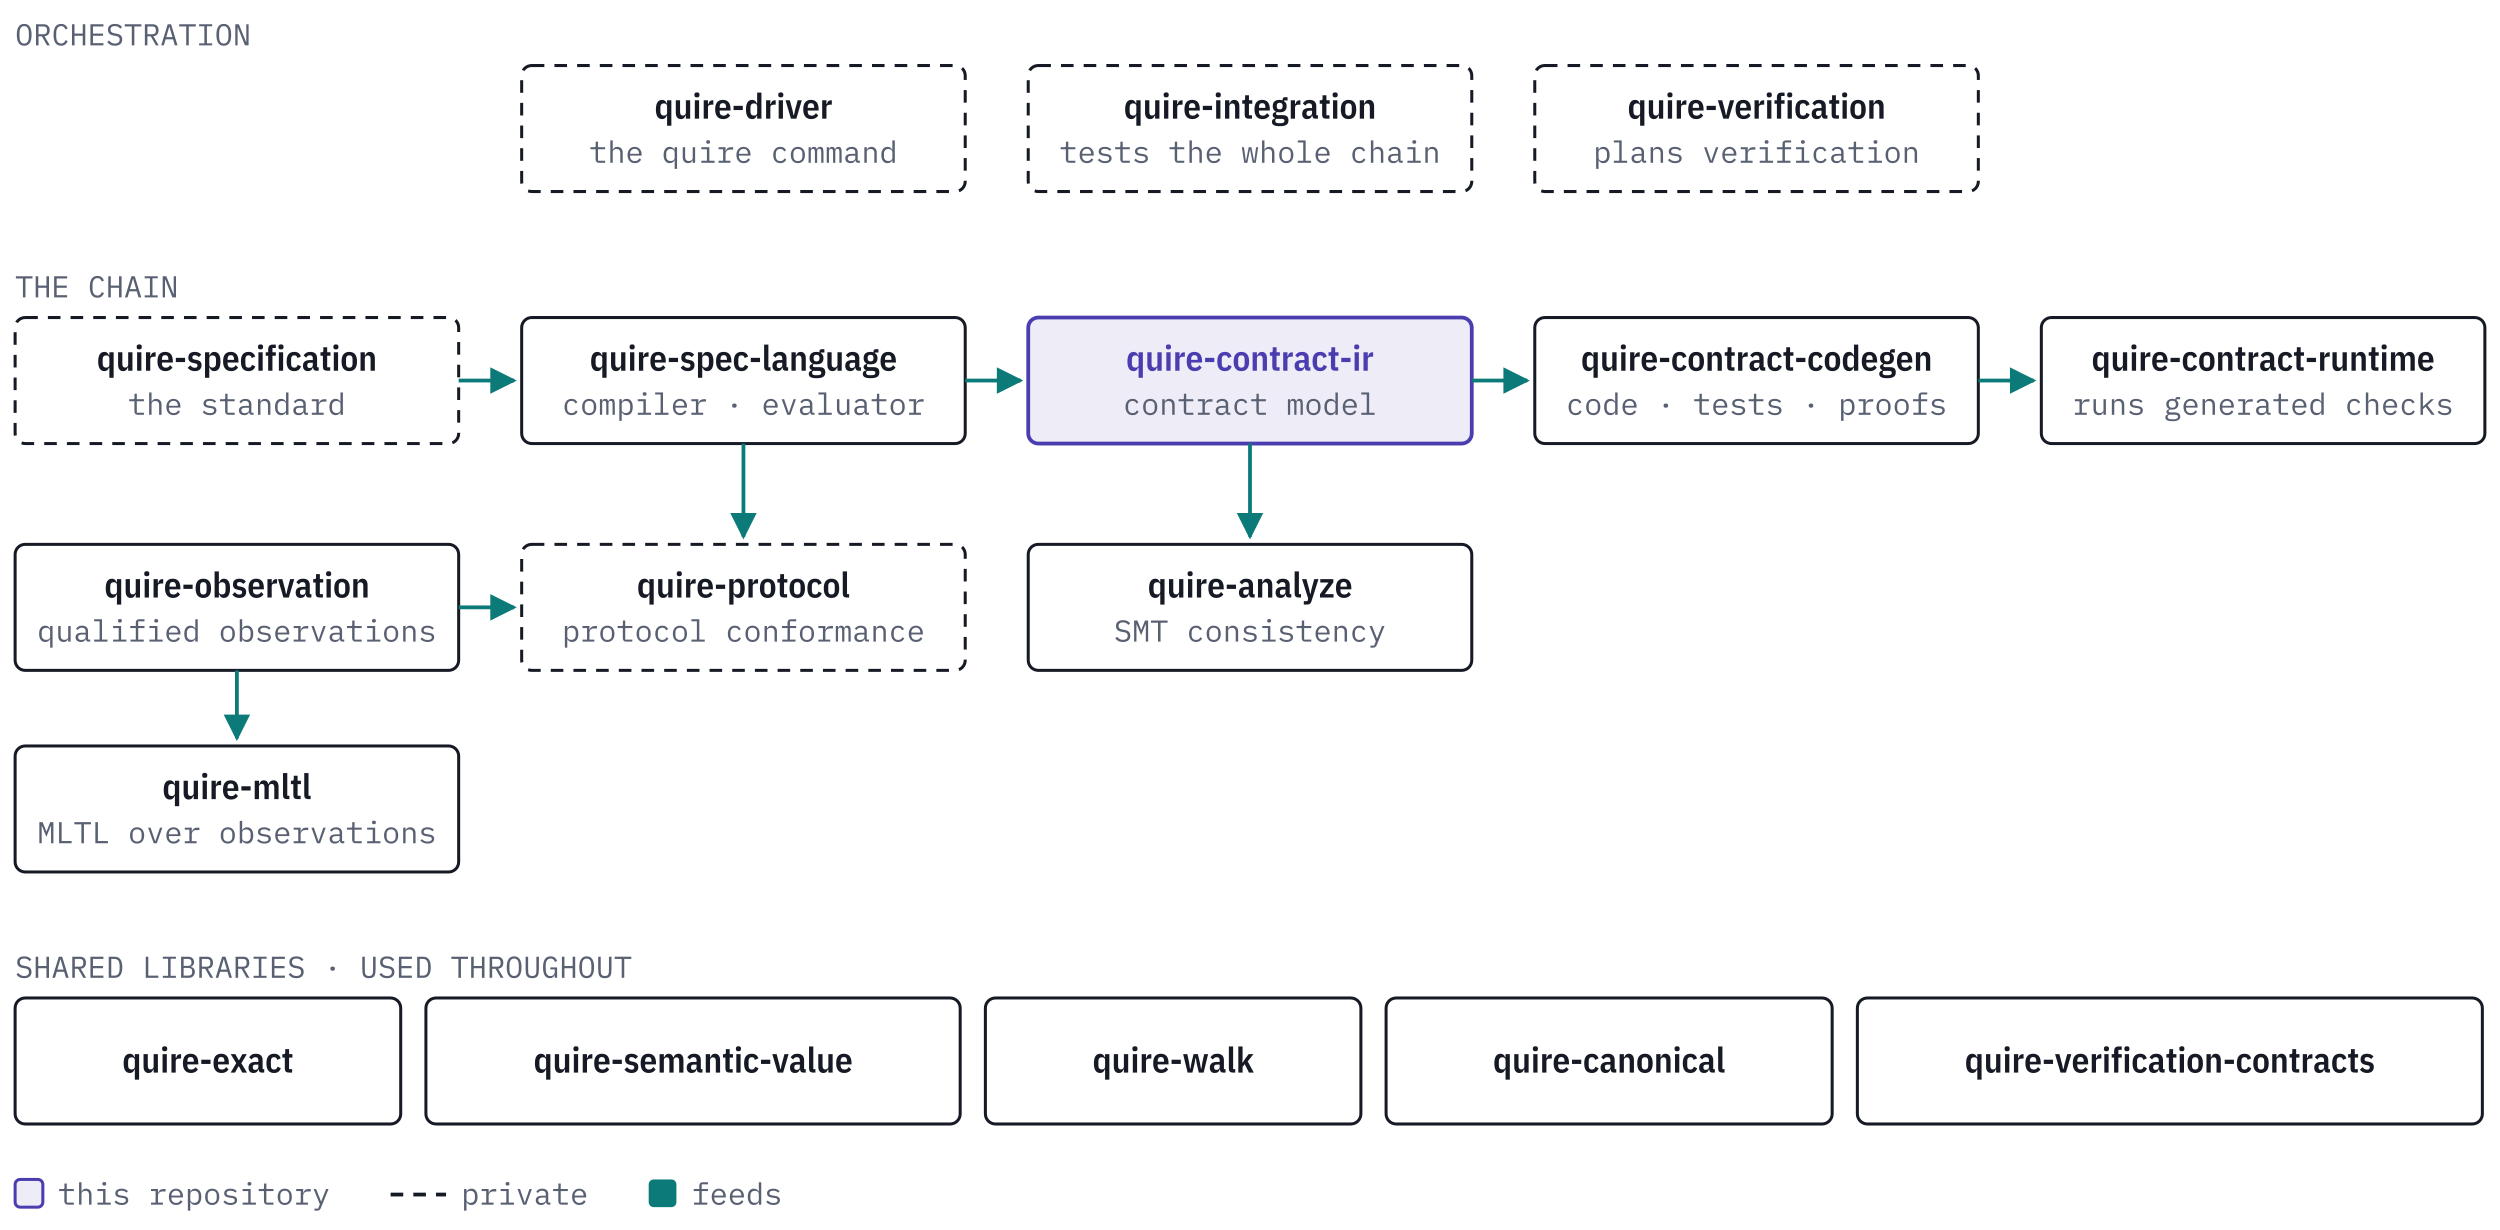
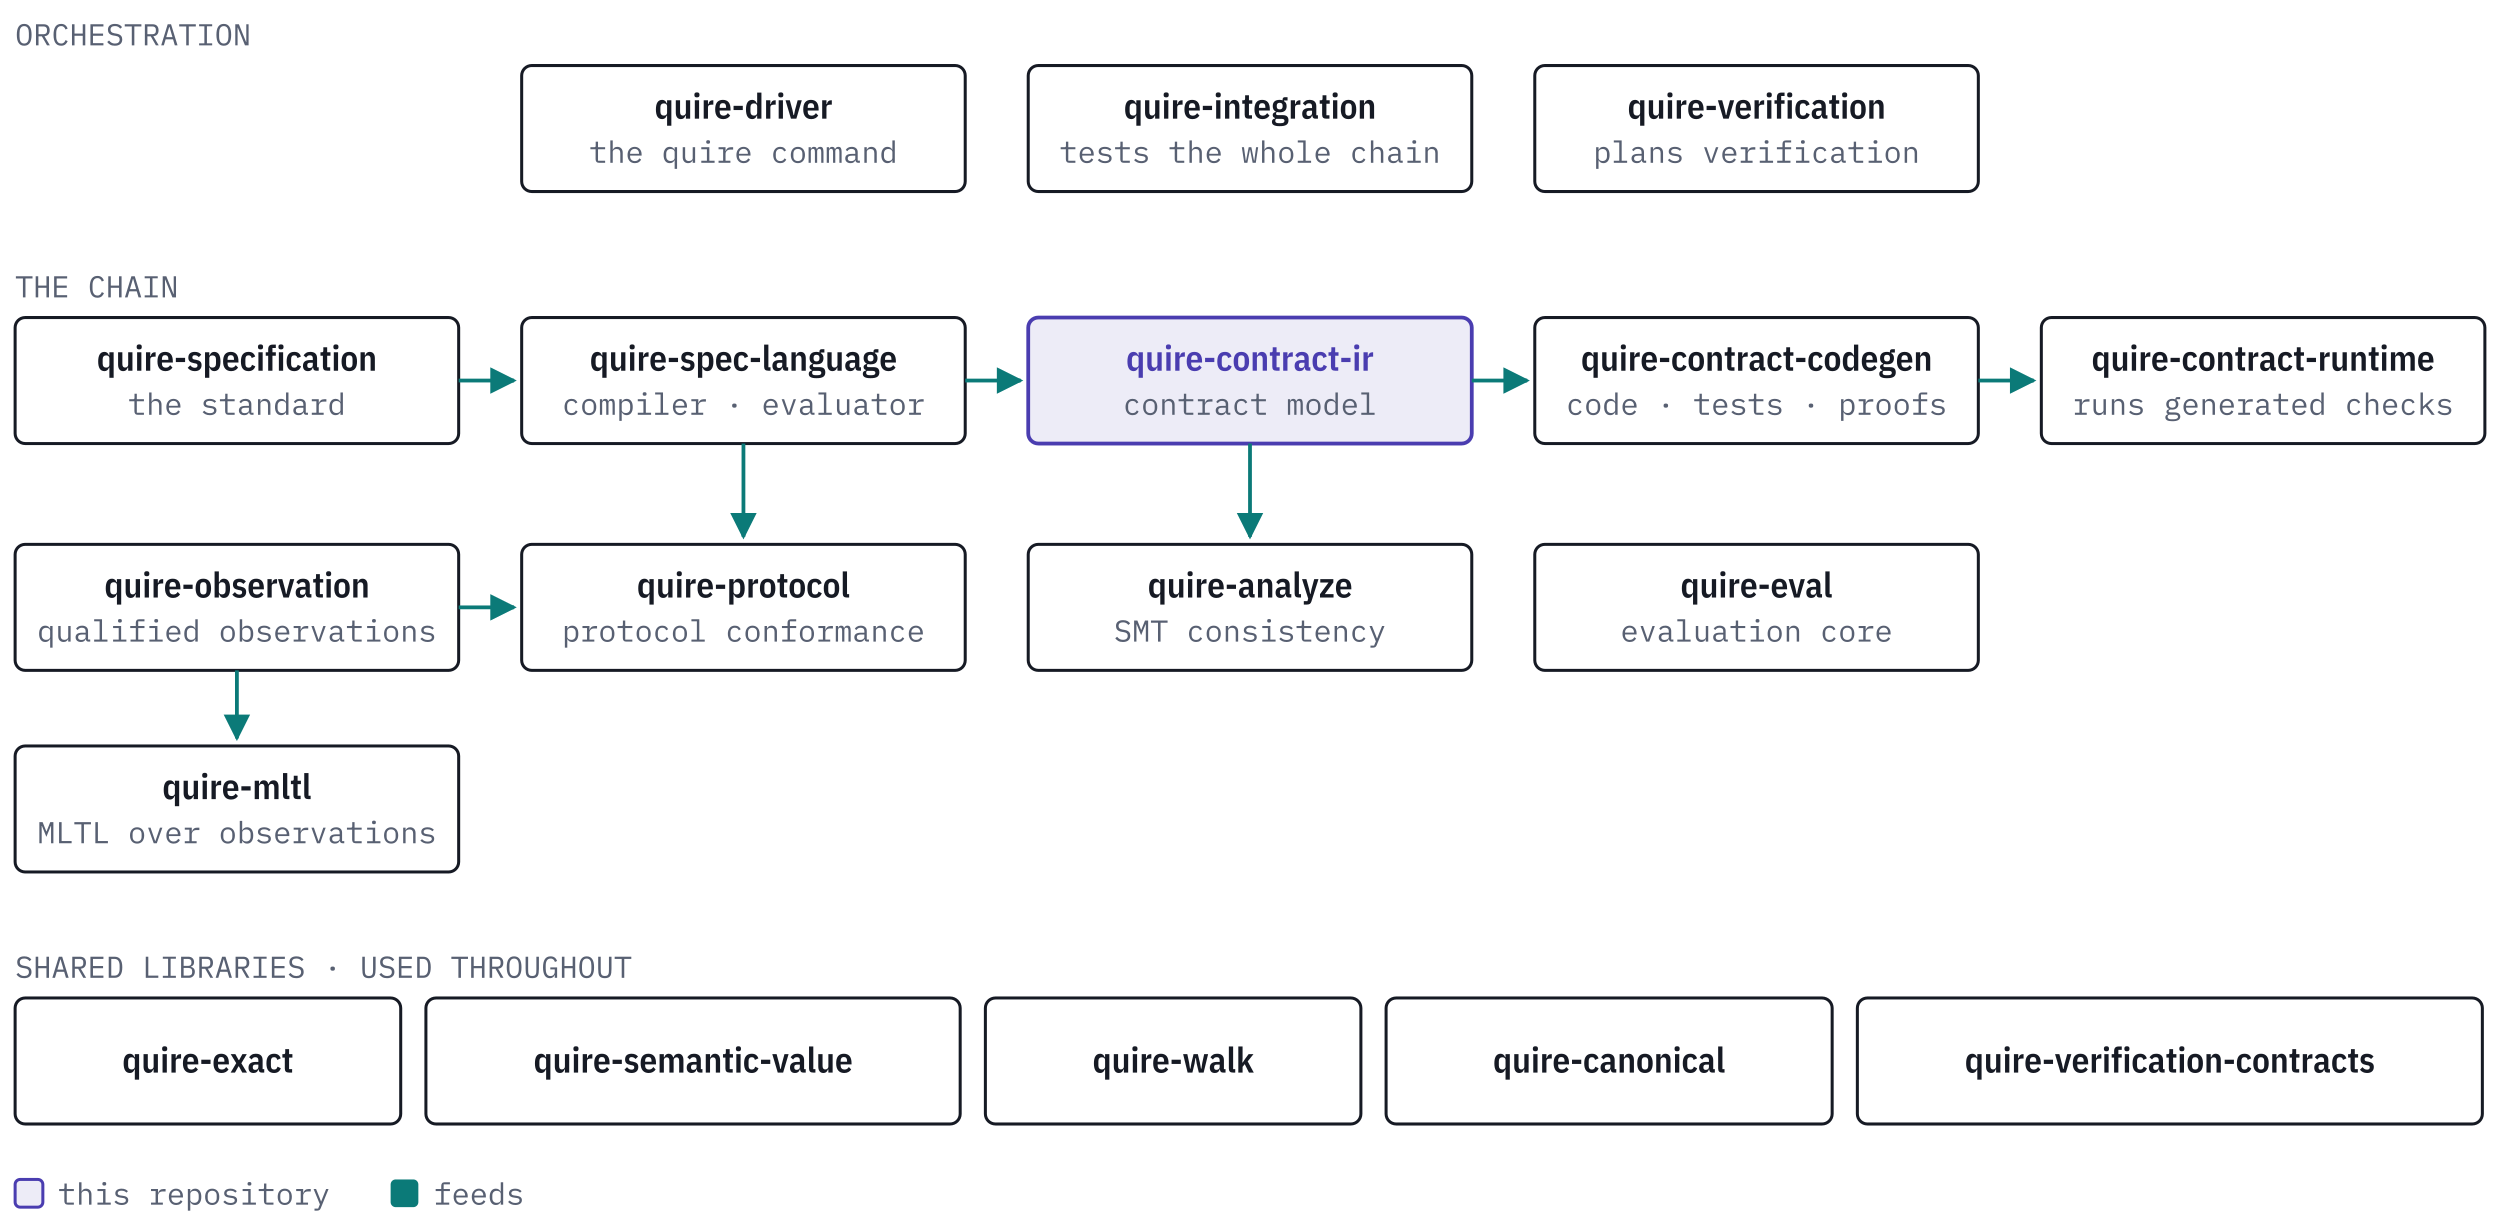
- <svg xmlns="http://www.w3.org/2000/svg" width="992" height="488" viewBox="-6 -6 992 488" role="img" aria-label="The Quire repositories. The main chain runs from the standard, quire-specification, to the compiler, quire-spec-language, then quire-contract-ir, quire-contract-codegen and quire-contract-runtime. quire-spec-language also feeds quire-protocol, and quire-contract-ir feeds quire-analyze. quire-observation feeds quire-protocol and quire-mltl. Above the chain, quire-driver runs it, quire-integration tests it and quire-verification plans verification. Below it, shared libraries used throughout: quire-exact, quire-semantic-value, quire-walk, quire-canonical and quire-verification-contracts.">
+ <svg xmlns="http://www.w3.org/2000/svg" width="992" height="488" viewBox="-6 -6 992 488" role="img" aria-label="The Quire repositories. The main chain runs from the standard, quire-specification, to the compiler, quire-spec-language, then quire-contract-ir, quire-contract-codegen and quire-contract-runtime. quire-spec-language also feeds quire-protocol, and quire-contract-ir feeds quire-analyze. quire-observation feeds quire-protocol and quire-mltl. quire-eval is the evaluation core. Above the chain, quire-driver runs it, quire-integration tests it and quire-verification plans verification. Below it, shared libraries used throughout: quire-exact, quire-semantic-value, quire-walk, quire-canonical and quire-verification-contracts.">
  <defs>
    <path id="mono_A" d="M481 0 422 199H177L118 0H31L245 698H356L570 0ZM304 609H295L197 272H402Z" />
    <path id="mono_B" d="M88 698H325Q415 698 466 649Q517 600 517 518Q517 455 486 419Q456 383 408 368V365Q467 351 505 312Q543 274 543 201Q543 159 529 122Q515 85 490 58Q464 31 430 16Q395 0 355 0H88ZM330 73Q388 73 421 99Q454 125 454 179V220Q454 273 421 300Q388 326 330 326H172V73ZM316 395Q369 395 399 418Q429 442 429 490V529Q429 577 399 601Q369 625 316 625H172V395Z" />
    <path id="mono_C" d="M323 -12Q195 -12 132 81Q70 174 70 349Q70 524 132 617Q195 710 323 710Q371 710 406 697Q441 684 466 662Q491 640 508 612Q525 585 538 557L466 524Q457 547 445 568Q433 588 416 604Q400 619 378 628Q355 637 323 637Q240 637 200 574Q159 511 159 406V292Q159 187 200 124Q240 61 323 61Q355 61 378 70Q400 79 416 94Q433 110 445 130Q457 151 466 174L538 141Q525 112 508 85Q491 58 466 36Q441 14 406 1Q371 -12 323 -12Z" />
    <path id="mono_D" d="M95 698H290Q418 698 481 610Q544 522 544 349Q544 176 481 88Q418 0 290 0H95ZM286 73Q370 73 412 131Q455 189 455 295V403Q455 509 412 567Q370 625 286 625H179V73Z" />
    <path id="mono_E" d="M90 0V698H520V625H174V390H508V317H174V73H520V0Z" />
    <path id="mono_G" d="M444 93H439Q430 73 418 54Q406 35 388 20Q369 6 343 -3Q317 -12 281 -12Q167 -12 112 80Q56 172 56 344Q56 524 117 617Q178 710 305 710Q354 710 390 697Q426 684 452 662Q477 640 494 612Q511 585 522 557L450 524Q441 547 430 568Q418 588 402 604Q385 619 362 628Q339 637 308 637Q224 637 184 574Q145 511 145 406V298Q145 245 153 202Q161 158 180 126Q198 94 228 76Q257 59 300 59Q368 59 406 100Q444 141 444 206V278H297V345H522V0H444Z" />
    <path id="mono_H" d="M436 317H164V0H80V698H164V390H436V698H520V0H436Z" />
    <path id="mono_I" d="M84 0V67H258V631H84V698H516V631H342V67H516V0Z" />
    <path id="mono_L" d="M120 0V698H204V73H535V0Z" />
    <path id="mono_M" d="M455 350V571H447L300 212L153 571H145V350V0H68V698H176L299 390H305L428 698H532V0H455Z" />
    <path id="mono_N" d="M163 588H156V0H80V698H199L437 110H444V698H520V0H401Z" />
    <path id="mono_O" d="M300 -12Q236 -12 190 12Q144 37 114 83Q84 129 70 196Q56 263 56 349Q56 434 70 502Q84 569 114 615Q144 661 190 686Q236 710 300 710Q364 710 410 686Q456 661 486 615Q516 569 530 502Q544 434 544 349Q544 263 530 196Q516 129 486 83Q456 37 410 12Q364 -12 300 -12ZM300 61Q342 61 371 78Q400 94 419 124Q438 154 446 196Q455 239 455 292V406Q455 458 446 501Q438 544 419 574Q400 604 371 620Q342 637 300 637Q258 637 229 620Q200 604 181 574Q162 544 154 501Q145 458 145 406V292Q145 239 154 196Q162 154 181 124Q200 94 229 78Q258 61 300 61Z" />
    <path id="mono_R" d="M174 0H90V698H344Q441 698 492 645Q543 592 543 497Q543 412 499 361Q455 310 371 302L549 0H455L285 298H174ZM342 369Q395 369 424 396Q454 422 454 471V523Q454 572 424 598Q395 625 342 625H174V369Z" />
    <path id="mono_S" d="M298 -12Q204 -12 144 22Q84 57 45 111L106 161Q147 110 192 85Q238 60 301 60Q377 60 417 95Q457 130 457 193Q457 244 428 272Q399 301 327 313L249 326Q198 335 164 353Q129 371 108 396Q87 422 78 452Q69 483 69 516Q69 612 132 661Q195 710 302 710Q386 710 444 682Q501 654 536 603L477 552Q448 590 407 614Q366 638 301 638Q230 638 192 608Q154 578 154 518Q154 471 182 442Q211 412 285 399L360 386Q411 377 446 359Q481 341 502 316Q524 291 533 260Q542 229 542 195Q542 98 478 43Q415 -12 298 -12Z" />
    <path id="mono_T" d="M342 625V0H258V625H25V698H575V625Z" />
    <path id="mono_U" d="M164 698V279Q164 228 167 188Q170 148 183 120Q196 91 224 76Q251 61 300 61Q349 61 376 76Q404 91 417 120Q430 148 433 188Q436 228 436 279V698H520V299Q520 221 512 163Q505 105 482 66Q458 27 414 8Q371 -12 300 -12Q229 -12 186 8Q142 27 118 66Q95 105 88 163Q80 221 80 299V698Z" />
    <path id="mono_a" d="M495 0Q448 0 428 24Q408 48 403 84H398Q381 39 344 14Q306 -12 243 -12Q162 -12 114 30Q66 72 66 145Q66 217 118 256Q171 295 288 295H398V346Q398 403 366 432Q334 460 275 460Q223 460 190 440Q157 419 137 384L83 424Q93 444 110 463Q127 482 152 496Q177 511 209 520Q241 528 280 528Q371 528 424 482Q478 436 478 354V70H550V0ZM257 55Q288 55 314 62Q339 70 358 82Q377 95 388 112Q398 130 398 150V235H288Q216 235 183 215Q150 195 150 157V136Q150 96 178 76Q207 55 257 55Z" />
    <path id="mono_b" d="M95 740H175V432H179Q229 528 338 528Q433 528 486 457Q540 386 540 258Q540 130 486 59Q433 -12 338 -12Q229 -12 179 84H175V0H95ZM307 59Q377 59 416 102Q454 144 454 214V302Q454 372 416 414Q377 457 307 457Q280 457 256 450Q232 443 214 430Q196 416 186 396Q175 377 175 351V165Q175 139 186 120Q196 100 214 86Q232 73 256 66Q280 59 307 59Z" />
    <path id="mono_c" d="M318 -12Q262 -12 218 8Q175 27 145 62Q115 97 100 147Q84 197 84 258Q84 319 100 369Q116 419 146 454Q176 490 219 509Q262 528 317 528Q392 528 439 495Q486 462 508 409L444 375Q430 415 398 437Q365 459 317 459Q282 459 254 448Q227 436 208 415Q189 394 180 365Q170 336 170 302V214Q170 180 180 151Q189 122 208 101Q227 80 255 68Q283 57 319 57Q371 57 405 81Q439 105 459 147L516 108Q493 56 444 22Q396 -12 318 -12Z" />
    <path id="mono_d" d="M425 84H421Q371 -12 262 -12Q167 -12 114 59Q60 130 60 258Q60 386 114 457Q167 528 262 528Q371 528 421 432H425V740H505V0H425ZM293 59Q320 59 344 66Q368 73 386 86Q404 100 414 120Q425 139 425 165V351Q425 377 414 396Q404 416 386 430Q368 443 344 450Q320 457 293 457Q223 457 184 414Q146 372 146 302V214Q146 144 184 102Q223 59 293 59Z" />
    <path id="mono_e" d="M309 -12Q253 -12 208 7Q164 26 132 62Q101 97 84 146Q67 196 67 257Q67 319 84 369Q102 419 133 454Q164 490 208 509Q251 528 304 528Q356 528 398 509Q441 490 471 456Q501 423 517 377Q533 331 533 276V238H151V214Q151 180 162 151Q173 122 194 101Q214 80 244 68Q273 57 309 57Q361 57 399 81Q437 105 457 147L516 107Q493 55 440 22Q386 -12 309 -12ZM304 462Q271 462 243 450Q215 438 194 417Q174 396 162 368Q151 339 151 305V298H447V309Q447 343 436 371Q426 399 408 420Q389 440 362 451Q336 462 304 462Z" />
    <path id="mono_f" d="M83 68H257V448H73V516H257V622Q257 674 284 707Q312 740 371 740H544V672H337V516H544V448H337V68H521V0H83Z" />
    <path id="mono_g" d="M561 -59Q561 -137 496 -174Q431 -212 301 -212Q176 -212 122 -179Q67 -146 67 -84Q67 -42 89 -19Q111 4 151 15V27Q129 38 117 55Q105 72 105 98Q105 138 132 158Q158 178 198 188V192Q150 213 124 254Q97 295 97 350Q97 389 111 422Q125 455 152 478Q178 502 215 515Q252 528 297 528Q355 528 399 507V516Q399 546 413 566Q427 586 461 586H556V516H440V481Q468 457 483 424Q498 391 498 350Q498 311 484 278Q469 245 443 222Q417 198 380 185Q342 172 297 172Q284 172 272 173Q260 174 248 176Q236 174 223 170Q210 165 199 158Q188 150 181 140Q174 130 174 117Q174 94 197 86Q220 79 257 79H371Q471 79 516 42Q561 4 561 -59ZM486 -63Q486 -32 461 -14Q436 5 374 5H195Q143 -16 143 -65Q143 -99 170 -124Q197 -148 260 -148H338Q408 -148 447 -126Q486 -105 486 -63ZM297 234Q357 234 386 262Q414 290 414 336V365Q414 411 386 438Q357 466 297 466Q237 466 209 438Q181 411 181 365V336Q181 290 209 262Q237 234 297 234Z" />
    <path id="mono_h" d="M98 740H178V432H182Q190 451 202 468Q214 486 232 499Q249 512 273 520Q297 528 329 528Q410 528 459 476Q508 425 508 331V0H428V317Q428 388 397 422Q366 457 306 457Q282 457 259 451Q236 445 218 433Q200 421 189 402Q178 383 178 358V0H98Z" />
    <path id="mono_i" d="M332 630Q297 630 283 644Q269 659 269 681V697Q269 719 283 734Q297 748 332 748Q367 748 381 734Q395 719 395 697V681Q395 659 381 644Q367 630 332 630ZM106 68H292V448H106V516H372V68H546V0H106Z" />
    <path id="mono_k" d="M105 740H185V273H189L279 358L451 516H549L335 314L574 0H475L274 268L185 187V0H105Z" />
    <path id="mono_l" d="M80 68H260V672H80V740H340V68H520V0H80Z" />
    <path id="mono_m" d="M54 0V516H128V456H132Q144 486 166 507Q188 528 231 528Q276 528 298 506Q320 483 325 447H328Q342 482 368 505Q394 528 440 528Q503 528 524 484Q546 440 546 358V0H472V345Q472 411 458 436Q445 462 409 462Q377 462 357 442Q337 421 337 379V0H263V345Q263 411 250 436Q236 462 201 462Q169 462 148 442Q128 421 128 379V0Z" />
    <path id="mono_n" d="M98 0V516H178V432H182Q190 451 202 468Q214 486 232 499Q249 512 273 520Q297 528 329 528Q410 528 459 476Q508 425 508 331V0H428V317Q428 388 397 422Q366 457 306 457Q282 457 259 451Q236 445 218 433Q200 421 189 402Q178 383 178 358V0Z" />
    <path id="mono_o" d="M300 -12Q246 -12 202 7Q159 26 128 62Q98 97 82 146Q66 196 66 258Q66 319 82 369Q98 419 128 454Q159 490 202 509Q246 528 300 528Q354 528 398 509Q441 490 472 454Q502 419 518 369Q534 319 534 258Q534 196 518 146Q502 97 472 62Q441 26 398 7Q354 -12 300 -12ZM300 57Q367 57 408 97Q449 137 449 221V295Q449 379 408 419Q367 459 300 459Q233 459 192 419Q151 379 151 295V221Q151 137 192 97Q233 57 300 57Z" />
    <path id="mono_p" d="M95 516H175V432H179Q229 528 338 528Q433 528 486 457Q540 386 540 258Q540 130 486 59Q433 -12 338 -12Q229 -12 179 84H175V-200H95ZM307 59Q377 59 416 102Q454 144 454 214V302Q454 372 416 414Q377 457 307 457Q280 457 256 450Q232 443 214 430Q196 416 186 396Q175 377 175 351V165Q175 139 186 120Q196 100 214 86Q232 73 256 66Q280 59 307 59Z" />
    <path id="mono_periodcentered" d="M300 235Q259 235 242 252Q226 269 226 295V313Q226 339 242 356Q259 373 300 373Q341 373 358 356Q374 339 374 313V295Q374 269 358 252Q341 235 300 235Z" />
    <path id="mono_q" d="M425 84H421Q371 -12 262 -12Q167 -12 114 59Q60 130 60 258Q60 386 114 457Q167 528 262 528Q371 528 421 432H425V516H505V-200H425ZM293 59Q320 59 344 66Q368 73 386 86Q404 100 414 120Q425 139 425 165V351Q425 377 414 396Q404 416 386 430Q368 443 344 450Q320 457 293 457Q223 457 184 414Q146 372 146 302V214Q146 144 184 102Q223 59 293 59Z" />
    <path id="mono_r" d="M77 68H228V448H77V516H308V386H313Q329 447 374 482Q418 516 487 516H559V436H462Q393 436 350 396Q308 356 308 291V68H469V0H77Z" />
    <path id="mono_s" d="M306 -12Q225 -12 166 16Q108 43 67 89L121 136Q158 97 202 76Q246 55 308 55Q368 55 406 76Q445 98 445 144Q445 164 438 178Q430 191 417 199Q404 207 388 212Q372 216 354 219L273 231Q246 235 214 242Q183 249 157 264Q131 280 114 306Q96 332 96 374Q96 413 112 442Q127 470 155 490Q183 509 221 518Q259 528 304 528Q374 528 426 506Q477 484 514 445L462 396Q453 407 440 418Q426 430 406 440Q387 449 361 455Q335 461 301 461Q240 461 208 440Q175 419 175 379Q175 359 182 346Q190 332 203 324Q216 316 232 312Q249 307 266 304L347 292Q375 288 406 281Q437 274 463 258Q489 243 506 217Q524 191 524 149Q524 72 464 30Q405 -12 306 -12Z" />
    <path id="mono_t" d="M325 0Q266 0 238 33Q211 66 211 118V448H39V516H167Q193 516 204 526Q214 537 214 563V698H291V516H526V448H291V68H526V0Z" />
    <path id="mono_u" d="M422 84H418Q410 65 398 48Q386 30 368 17Q351 4 327 -4Q303 -12 271 -12Q190 -12 141 40Q92 91 92 185V516H172V199Q172 128 203 94Q234 59 294 59Q318 59 341 65Q364 71 382 83Q400 95 411 114Q422 132 422 158V516H502V0H422Z" />
    <path id="mono_v" d="M249 0 64 516H145L219 300L299 67H303L383 300L457 516H536L351 0Z" />
    <path id="mono_w" d="M30 516H101L160 70H169L257 516H345L433 70H442L501 516H570L491 0H387L305 432H297L213 0H109Z" />
    <path id="mono_y" d="M467 516H547L291 -113Q282 -135 271 -152Q260 -168 245 -178Q230 -189 209 -194Q188 -200 159 -200H83V-132H203L261 10L53 516H135L222 300L299 104H303L380 300Z" />
    <path id="title_a" d="M406 0Q325 0 321 89H309Q299 41 264 14Q229 -12 177 -12Q105 -12 69 28Q33 68 33 140Q33 222 84 262Q135 302 231 302H312V347Q312 393 292 415Q273 437 228 437Q191 437 166 420Q141 402 122 370L51 434Q80 479 124 506Q169 534 238 534Q433 534 433 350V97H479V0ZM223 77Q260 77 286 98Q312 120 312 158V227H239Q155 227 155 162V140Q155 107 173 92Q191 77 223 77Z" />
    <path id="title_b" d="M66 740H187V436H201Q212 480 246 507Q279 534 324 534Q416 534 460 464Q504 395 504 261Q504 127 460 58Q416 -12 324 -12Q279 -12 246 15Q212 42 201 86H187V0H66ZM278 88Q325 88 351 117Q377 146 377 199V323Q377 376 351 405Q325 434 278 434Q237 434 212 414Q187 393 187 356V166Q187 129 212 108Q237 88 278 88Z" />
    <path id="title_c" d="M251 -12Q145 -12 90 54Q34 120 34 261Q34 402 90 468Q145 534 251 534Q328 534 374 499Q419 464 439 403L340 359Q332 397 312 416Q291 436 251 436Q161 436 161 328V194Q161 86 251 86Q293 86 315 106Q337 126 348 168L442 123Q396 -12 251 -12Z" />
    <path id="title_d" d="M357 86H343Q332 42 298 15Q265 -12 220 -12Q128 -12 84 58Q40 127 40 261Q40 395 84 464Q128 534 220 534Q265 534 298 507Q332 480 343 436H357V740H478V0H357ZM266 88Q307 88 332 108Q357 129 357 166V356Q357 393 332 414Q307 434 266 434Q219 434 193 405Q167 376 167 323V199Q167 146 193 117Q219 88 266 88Z" />
    <path id="title_e" d="M263 -12Q212 -12 170 4Q127 21 97 54Q67 88 50 140Q34 191 34 261Q34 402 90 468Q147 534 252 534Q357 534 414 468Q470 402 470 261V232H161V198Q161 146 190 116Q219 86 270 86Q313 86 342 104Q372 123 393 158L459 89Q430 43 381 16Q332 -12 263 -12ZM252 441Q161 441 161 333V307H343V333Q343 441 252 441Z" />
    <path id="title_f" d="M91 425H22V522H91V603Q91 674 122 707Q154 740 220 740H308V643H212V522H308V425H212V0H91Z" />
    <path id="title_g" d="M493 -46Q493 -87 480 -118Q468 -149 439 -170Q410 -191 362 -202Q314 -212 244 -212Q182 -212 140 -204Q98 -195 72 -179Q46 -163 35 -140Q24 -117 24 -88Q24 -48 46 -25Q68 -2 109 4V23Q77 31 62 53Q46 75 46 107Q46 139 68 160Q90 182 132 190V203Q47 245 47 357Q47 442 95 488Q143 534 244 534Q289 534 326 520V539Q326 610 394 610H467V516H366V496Q403 478 422 442Q441 407 441 357Q441 272 394 226Q346 181 244 181Q203 181 168 189Q154 183 147 170Q140 157 140 141Q140 121 153 111Q166 101 196 101H329Q418 101 456 63Q493 25 493 -46ZM380 -60Q380 -33 362 -19Q344 -5 302 -5H141Q119 -24 119 -61Q119 -93 140 -110Q162 -127 216 -127H275Q332 -127 356 -110Q380 -94 380 -60ZM244 264Q327 264 327 346V369Q327 451 244 451Q161 451 161 369V346Q161 264 244 264Z" />
    <path id="title_hyphen" d="M50 245V365H312V245Z" />
    <path id="title_i" d="M126 604Q88 604 71 620Q54 637 54 665V685Q54 713 71 730Q88 746 126 746Q164 746 181 730Q198 713 198 685V665Q198 637 181 620Q164 604 126 604ZM66 522H187V0H66Z" />
    <path id="title_k" d="M66 740H187V395L179 287H193L254 383L358 522H495L332 317L504 0H368L248 239L187 163V0H66Z" />
    <path id="title_l" d="M184 0Q121 0 94 28Q66 56 66 116V740H187V97H247V0Z" />
    <path id="title_m" d="M66 0V522H187V435H201Q232 534 324 534Q422 534 451 431H463Q480 484 516 509Q551 534 602 534Q668 534 705 486Q742 439 742 351V0H621V330Q621 432 548 432Q513 432 488 410Q464 389 464 350V0H343V330Q343 384 325 408Q307 432 271 432Q236 432 212 410Q187 389 187 350V0Z" />
    <path id="title_n" d="M66 0V522H187V435H201Q232 534 326 534Q396 534 434 486Q472 439 472 351V0H351V330Q351 432 275 432Q238 432 212 410Q187 389 187 350V0Z" />
    <path id="title_o" d="M253 -12Q149 -12 92 54Q34 120 34 261Q34 402 92 468Q149 534 253 534Q357 534 414 468Q472 402 472 261Q472 120 414 54Q357 -12 253 -12ZM253 86Q345 86 345 194V328Q345 436 253 436Q161 436 161 328V194Q161 86 253 86Z" />
    <path id="title_p" d="M66 522H187V436H201Q212 480 246 507Q279 534 324 534Q416 534 460 464Q504 395 504 261Q504 127 460 58Q416 -12 324 -12Q279 -12 246 15Q212 42 201 86H187V-200H66ZM278 88Q325 88 351 117Q377 146 377 199V323Q377 376 351 405Q325 434 278 434Q237 434 212 414Q187 393 187 356V166Q187 129 212 108Q237 88 278 88Z" />
    <path id="title_q" d="M357 86H343Q332 42 298 15Q265 -12 220 -12Q128 -12 84 58Q40 127 40 261Q40 395 84 464Q128 534 220 534Q265 534 298 507Q332 480 343 436H357V522H478V-200H357ZM266 88Q307 88 332 108Q357 129 357 166V356Q357 393 332 414Q307 434 266 434Q219 434 193 405Q167 376 167 323V199Q167 146 193 117Q219 88 266 88Z" />
    <path id="title_r" d="M66 0V522H187V415H201Q210 467 238 494Q267 522 313 522H339V398H299Q242 398 214 380Q187 362 187 317V0Z" />
    <path id="title_s" d="M224 -12Q159 -12 110 12Q61 35 24 82L98 154Q123 119 154 101Q185 83 226 83Q302 83 302 147Q302 172 290 186Q277 201 247 206L198 215Q116 230 79 266Q42 302 42 371Q42 453 90 494Q138 534 226 534Q287 534 332 514Q376 494 409 455L338 384Q318 409 290 424Q261 439 226 439Q156 439 156 376Q156 350 170 336Q184 323 214 318L264 309Q346 294 382 258Q417 223 417 159Q417 78 367 33Q317 -12 224 -12Z" />
    <path id="title_t" d="M210 0Q147 0 119 28Q91 56 91 117V425H22V522H58Q84 522 94 534Q103 546 103 572V664H212V522H306V425H212V97H298V0Z" />
    <path id="title_u" d="M346 88H332Q302 -12 205 -12Q135 -12 98 36Q60 83 60 172V522H181V192Q181 89 257 89Q294 89 320 111Q346 133 346 172V522H467V0H346Z" />
    <path id="title_v" d="M162 0 8 522H130L205 244L234 103H248L277 244L352 522H469L315 0Z" />
    <path id="title_w" d="M16 522H135L186 278L211 110H223L253 278L311 522H433L492 278L522 110H534L559 278L612 522H724L597 0H461L400 254L377 409H364L340 254L279 0H143Z" />
    <path id="title_x" d="M15 0 173 267 17 522H149L242 354H255L348 522H472L318 264L478 0H345L249 176H236L138 0Z" />
    <path id="title_y" d="M353 522H474L275 -109Q258 -162 227 -181Q196 -200 140 -200H58V-103H161L182 -29L8 522H131L209 240L237 103H249L277 241Z" />
    <path id="title_z" d="M34 0V95L275 425H42V522H412V428L170 97H418V0Z" />
    <marker id="ah-model" viewBox="0 0 10 10" refX="9" refY="5" markerWidth="7" markerHeight="7" orient="auto-start-reverse">
      <path d="M0,0 L10,5 L0,10 z" fill="#0b7a78" />
    </marker>
  </defs>
-   <rect x="201" y="20" width="176" height="50" rx="4" stroke="#161a24" stroke-width="1.2" fill="none" stroke-dasharray="5 4" />
+   <rect x="201" y="20" width="176" height="50" rx="4" stroke="#161a24" stroke-width="1.2" fill="none" />
  <g fill="#161a24" transform="translate(253.7,41.1) scale(0.014,-0.014)">
    <use href="#title_q" x="0" />
    <use href="#title_u" x="544" />
    <use href="#title_i" x="1077" />
    <use href="#title_r" x="1329" />
    <use href="#title_e" x="1686" />
    <use href="#title_hyphen" x="2191" />
    <use href="#title_d" x="2553" />
    <use href="#title_r" x="3097" />
    <use href="#title_i" x="3454" />
    <use href="#title_v" x="3706" />
    <use href="#title_e" x="4182" />
    <use href="#title_r" x="4687" />
  </g>
  <g fill="#586072" transform="translate(227.8,58.6) scale(0.012,-0.012)">
    <use href="#mono_t" x="0" />
    <use href="#mono_h" x="600" />
    <use href="#mono_e" x="1200" />
    <use href="#mono_q" x="2400" />
    <use href="#mono_u" x="3000" />
    <use href="#mono_i" x="3600" />
    <use href="#mono_r" x="4200" />
    <use href="#mono_e" x="4800" />
    <use href="#mono_c" x="6000" />
    <use href="#mono_o" x="6600" />
    <use href="#mono_m" x="7200" />
    <use href="#mono_m" x="7800" />
    <use href="#mono_a" x="8400" />
    <use href="#mono_n" x="9000" />
    <use href="#mono_d" x="9600" />
  </g>
-   <rect x="402" y="20" width="176" height="50" rx="4" stroke="#161a24" stroke-width="1.2" fill="none" stroke-dasharray="5 4" />
+   <rect x="402" y="20" width="176" height="50" rx="4" stroke="#161a24" stroke-width="1.2" fill="none" />
  <g fill="#161a24" transform="translate(439.9,41.1) scale(0.014,-0.014)">
    <use href="#title_q" x="0" />
    <use href="#title_u" x="544" />
    <use href="#title_i" x="1077" />
    <use href="#title_r" x="1329" />
    <use href="#title_e" x="1686" />
    <use href="#title_hyphen" x="2191" />
    <use href="#title_i" x="2553" />
    <use href="#title_n" x="2805" />
    <use href="#title_t" x="3337" />
    <use href="#title_e" x="3671" />
    <use href="#title_g" x="4176" />
    <use href="#title_r" x="4668" />
    <use href="#title_a" x="5025" />
    <use href="#title_t" x="5532" />
    <use href="#title_i" x="5866" />
    <use href="#title_o" x="6118" />
    <use href="#title_n" x="6624" />
  </g>
  <g fill="#586072" transform="translate(414.4,58.6) scale(0.012,-0.012)">
    <use href="#mono_t" x="0" />
    <use href="#mono_e" x="600" />
    <use href="#mono_s" x="1200" />
    <use href="#mono_t" x="1800" />
    <use href="#mono_s" x="2400" />
    <use href="#mono_t" x="3600" />
    <use href="#mono_h" x="4200" />
    <use href="#mono_e" x="4800" />
    <use href="#mono_w" x="6000" />
    <use href="#mono_h" x="6600" />
    <use href="#mono_o" x="7200" />
    <use href="#mono_l" x="7800" />
    <use href="#mono_e" x="8400" />
    <use href="#mono_c" x="9600" />
    <use href="#mono_h" x="10200" />
    <use href="#mono_a" x="10800" />
    <use href="#mono_i" x="11400" />
    <use href="#mono_n" x="12000" />
  </g>
-   <rect x="603" y="20" width="176" height="50" rx="4" stroke="#161a24" stroke-width="1.2" fill="none" stroke-dasharray="5 4" />
+   <rect x="603" y="20" width="176" height="50" rx="4" stroke="#161a24" stroke-width="1.2" fill="none" />
  <g fill="#161a24" transform="translate(639.8,41.1) scale(0.014,-0.014)">
    <use href="#title_q" x="0" />
    <use href="#title_u" x="544" />
    <use href="#title_i" x="1077" />
    <use href="#title_r" x="1329" />
    <use href="#title_e" x="1686" />
    <use href="#title_hyphen" x="2191" />
    <use href="#title_v" x="2553" />
    <use href="#title_e" x="3029" />
    <use href="#title_r" x="3534" />
    <use href="#title_i" x="3891" />
    <use href="#title_f" x="4143" />
    <use href="#title_i" x="4471" />
    <use href="#title_c" x="4723" />
    <use href="#title_a" x="5187" />
    <use href="#title_t" x="5694" />
    <use href="#title_i" x="6028" />
    <use href="#title_o" x="6280" />
    <use href="#title_n" x="6786" />
  </g>
  <g fill="#586072" transform="translate(626.2,58.6) scale(0.012,-0.012)">
    <use href="#mono_p" x="0" />
    <use href="#mono_l" x="600" />
    <use href="#mono_a" x="1200" />
    <use href="#mono_n" x="1800" />
    <use href="#mono_s" x="2400" />
    <use href="#mono_v" x="3600" />
    <use href="#mono_e" x="4200" />
    <use href="#mono_r" x="4800" />
    <use href="#mono_i" x="5400" />
    <use href="#mono_f" x="6000" />
    <use href="#mono_i" x="6600" />
    <use href="#mono_c" x="7200" />
    <use href="#mono_a" x="7800" />
    <use href="#mono_t" x="8400" />
    <use href="#mono_i" x="9000" />
    <use href="#mono_o" x="9600" />
    <use href="#mono_n" x="10200" />
  </g>
-   <rect x="0" y="120" width="176" height="50" rx="4" stroke="#161a24" stroke-width="1.2" fill="none" stroke-dasharray="5 4" />
+   <rect x="0" y="120" width="176" height="50" rx="4" stroke="#161a24" stroke-width="1.2" fill="none" />
  <g fill="#161a24" transform="translate(32.4,141.1) scale(0.014,-0.014)">
    <use href="#title_q" x="0" />
    <use href="#title_u" x="544" />
    <use href="#title_i" x="1077" />
    <use href="#title_r" x="1329" />
    <use href="#title_e" x="1686" />
    <use href="#title_hyphen" x="2191" />
    <use href="#title_s" x="2553" />
    <use href="#title_p" x="3002" />
    <use href="#title_e" x="3546" />
    <use href="#title_c" x="4051" />
    <use href="#title_i" x="4515" />
    <use href="#title_f" x="4767" />
    <use href="#title_i" x="5095" />
    <use href="#title_c" x="5347" />
    <use href="#title_a" x="5811" />
    <use href="#title_t" x="6318" />
    <use href="#title_i" x="6652" />
    <use href="#title_o" x="6904" />
    <use href="#title_n" x="7410" />
  </g>
  <g fill="#586072" transform="translate(44.8,158.6) scale(0.012,-0.012)">
    <use href="#mono_t" x="0" />
    <use href="#mono_h" x="600" />
    <use href="#mono_e" x="1200" />
    <use href="#mono_s" x="2400" />
    <use href="#mono_t" x="3000" />
    <use href="#mono_a" x="3600" />
    <use href="#mono_n" x="4200" />
    <use href="#mono_d" x="4800" />
    <use href="#mono_a" x="5400" />
    <use href="#mono_r" x="6000" />
    <use href="#mono_d" x="6600" />
  </g>
  <rect x="201" y="120" width="176" height="50" rx="4" stroke="#161a24" stroke-width="1.2" fill="none" />
  <g fill="#161a24" transform="translate(228,141.1) scale(0.014,-0.014)">
    <use href="#title_q" x="0" />
    <use href="#title_u" x="544" />
    <use href="#title_i" x="1077" />
    <use href="#title_r" x="1329" />
    <use href="#title_e" x="1686" />
    <use href="#title_hyphen" x="2191" />
    <use href="#title_s" x="2553" />
    <use href="#title_p" x="3002" />
    <use href="#title_e" x="3546" />
    <use href="#title_c" x="4051" />
    <use href="#title_hyphen" x="4515" />
    <use href="#title_l" x="4877" />
    <use href="#title_a" x="5145" />
    <use href="#title_n" x="5652" />
    <use href="#title_g" x="6184" />
    <use href="#title_u" x="6676" />
    <use href="#title_a" x="7209" />
    <use href="#title_g" x="7716" />
    <use href="#title_e" x="8208" />
  </g>
  <g fill="#586072" transform="translate(217,158.6) scale(0.012,-0.012)">
    <use href="#mono_c" x="0" />
    <use href="#mono_o" x="600" />
    <use href="#mono_m" x="1200" />
    <use href="#mono_p" x="1800" />
    <use href="#mono_i" x="2400" />
    <use href="#mono_l" x="3000" />
    <use href="#mono_e" x="3600" />
    <use href="#mono_r" x="4200" />
    <use href="#mono_periodcentered" x="5400" />
    <use href="#mono_e" x="6600" />
    <use href="#mono_v" x="7200" />
    <use href="#mono_a" x="7800" />
    <use href="#mono_l" x="8400" />
    <use href="#mono_u" x="9000" />
    <use href="#mono_a" x="9600" />
    <use href="#mono_t" x="10200" />
    <use href="#mono_o" x="10800" />
    <use href="#mono_r" x="11400" />
  </g>
  <rect x="402" y="120" width="176" height="50" rx="4" stroke="#4a3db0" stroke-width="1.5" fill="#4a3db0" fill-opacity="0.1" />
  <g fill="#4a3db0" transform="translate(440.8,141.1) scale(0.014,-0.014)">
    <use href="#title_q" x="0" />
    <use href="#title_u" x="544" />
    <use href="#title_i" x="1077" />
    <use href="#title_r" x="1329" />
    <use href="#title_e" x="1686" />
    <use href="#title_hyphen" x="2191" />
    <use href="#title_c" x="2553" />
    <use href="#title_o" x="3017" />
    <use href="#title_n" x="3523" />
    <use href="#title_t" x="4055" />
    <use href="#title_r" x="4389" />
    <use href="#title_a" x="4746" />
    <use href="#title_c" x="5253" />
    <use href="#title_t" x="5717" />
    <use href="#title_hyphen" x="6051" />
    <use href="#title_i" x="6413" />
    <use href="#title_r" x="6665" />
  </g>
  <g fill="#586072" transform="translate(439.6,158.6) scale(0.012,-0.012)">
    <use href="#mono_c" x="0" />
    <use href="#mono_o" x="600" />
    <use href="#mono_n" x="1200" />
    <use href="#mono_t" x="1800" />
    <use href="#mono_r" x="2400" />
    <use href="#mono_a" x="3000" />
    <use href="#mono_c" x="3600" />
    <use href="#mono_t" x="4200" />
    <use href="#mono_m" x="5400" />
    <use href="#mono_o" x="6000" />
    <use href="#mono_d" x="6600" />
    <use href="#mono_e" x="7200" />
    <use href="#mono_l" x="7800" />
  </g>
  <rect x="603" y="120" width="176" height="50" rx="4" stroke="#161a24" stroke-width="1.2" fill="none" />
  <g fill="#161a24" transform="translate(621.3,141.1) scale(0.014,-0.014)">
    <use href="#title_q" x="0" />
    <use href="#title_u" x="544" />
    <use href="#title_i" x="1077" />
    <use href="#title_r" x="1329" />
    <use href="#title_e" x="1686" />
    <use href="#title_hyphen" x="2191" />
    <use href="#title_c" x="2553" />
    <use href="#title_o" x="3017" />
    <use href="#title_n" x="3523" />
    <use href="#title_t" x="4055" />
    <use href="#title_r" x="4389" />
    <use href="#title_a" x="4746" />
    <use href="#title_c" x="5253" />
    <use href="#title_t" x="5717" />
    <use href="#title_hyphen" x="6051" />
    <use href="#title_c" x="6413" />
    <use href="#title_o" x="6877" />
    <use href="#title_d" x="7383" />
    <use href="#title_e" x="7927" />
    <use href="#title_g" x="8432" />
    <use href="#title_e" x="8924" />
    <use href="#title_n" x="9429" />
  </g>
  <g fill="#586072" transform="translate(615.4,158.6) scale(0.012,-0.012)">
    <use href="#mono_c" x="0" />
    <use href="#mono_o" x="600" />
    <use href="#mono_d" x="1200" />
    <use href="#mono_e" x="1800" />
    <use href="#mono_periodcentered" x="3000" />
    <use href="#mono_t" x="4200" />
    <use href="#mono_e" x="4800" />
    <use href="#mono_s" x="5400" />
    <use href="#mono_t" x="6000" />
    <use href="#mono_s" x="6600" />
    <use href="#mono_periodcentered" x="7800" />
    <use href="#mono_p" x="9000" />
    <use href="#mono_r" x="9600" />
    <use href="#mono_o" x="10200" />
    <use href="#mono_o" x="10800" />
    <use href="#mono_f" x="11400" />
    <use href="#mono_s" x="12000" />
  </g>
  <rect x="804" y="120" width="176" height="50" rx="4" stroke="#161a24" stroke-width="1.2" fill="none" />
  <g fill="#161a24" transform="translate(823.9,141.1) scale(0.014,-0.014)">
    <use href="#title_q" x="0" />
    <use href="#title_u" x="544" />
    <use href="#title_i" x="1077" />
    <use href="#title_r" x="1329" />
    <use href="#title_e" x="1686" />
    <use href="#title_hyphen" x="2191" />
    <use href="#title_c" x="2553" />
    <use href="#title_o" x="3017" />
    <use href="#title_n" x="3523" />
    <use href="#title_t" x="4055" />
    <use href="#title_r" x="4389" />
    <use href="#title_a" x="4746" />
    <use href="#title_c" x="5253" />
    <use href="#title_t" x="5717" />
    <use href="#title_hyphen" x="6051" />
    <use href="#title_r" x="6413" />
    <use href="#title_u" x="6770" />
    <use href="#title_n" x="7303" />
    <use href="#title_t" x="7835" />
    <use href="#title_i" x="8169" />
    <use href="#title_m" x="8421" />
    <use href="#title_e" x="9223" />
  </g>
  <g fill="#586072" transform="translate(816.4,158.6) scale(0.012,-0.012)">
    <use href="#mono_r" x="0" />
    <use href="#mono_u" x="600" />
    <use href="#mono_n" x="1200" />
    <use href="#mono_s" x="1800" />
    <use href="#mono_g" x="3000" />
    <use href="#mono_e" x="3600" />
    <use href="#mono_n" x="4200" />
    <use href="#mono_e" x="4800" />
    <use href="#mono_r" x="5400" />
    <use href="#mono_a" x="6000" />
    <use href="#mono_t" x="6600" />
    <use href="#mono_e" x="7200" />
    <use href="#mono_d" x="7800" />
    <use href="#mono_c" x="9000" />
    <use href="#mono_h" x="9600" />
    <use href="#mono_e" x="10200" />
    <use href="#mono_c" x="10800" />
    <use href="#mono_k" x="11400" />
    <use href="#mono_s" x="12000" />
  </g>
  <rect x="0" y="210" width="176" height="50" rx="4" stroke="#161a24" stroke-width="1.2" fill="none" />
  <g fill="#161a24" transform="translate(35.4,231.1) scale(0.014,-0.014)">
    <use href="#title_q" x="0" />
    <use href="#title_u" x="544" />
    <use href="#title_i" x="1077" />
    <use href="#title_r" x="1329" />
    <use href="#title_e" x="1686" />
    <use href="#title_hyphen" x="2191" />
    <use href="#title_o" x="2553" />
    <use href="#title_b" x="3059" />
    <use href="#title_s" x="3603" />
    <use href="#title_e" x="4052" />
    <use href="#title_r" x="4557" />
    <use href="#title_v" x="4914" />
    <use href="#title_a" x="5390" />
    <use href="#title_t" x="5897" />
    <use href="#title_i" x="6231" />
    <use href="#title_o" x="6483" />
    <use href="#title_n" x="6989" />
  </g>
  <g fill="#586072" transform="translate(8.8,248.6) scale(0.012,-0.012)">
    <use href="#mono_q" x="0" />
    <use href="#mono_u" x="600" />
    <use href="#mono_a" x="1200" />
    <use href="#mono_l" x="1800" />
    <use href="#mono_i" x="2400" />
    <use href="#mono_f" x="3000" />
    <use href="#mono_i" x="3600" />
    <use href="#mono_e" x="4200" />
    <use href="#mono_d" x="4800" />
    <use href="#mono_o" x="6000" />
    <use href="#mono_b" x="6600" />
    <use href="#mono_s" x="7200" />
    <use href="#mono_e" x="7800" />
    <use href="#mono_r" x="8400" />
    <use href="#mono_v" x="9000" />
    <use href="#mono_a" x="9600" />
    <use href="#mono_t" x="10200" />
    <use href="#mono_i" x="10800" />
    <use href="#mono_o" x="11400" />
    <use href="#mono_n" x="12000" />
    <use href="#mono_s" x="12600" />
  </g>
-   <rect x="201" y="210" width="176" height="50" rx="4" stroke="#161a24" stroke-width="1.2" fill="none" stroke-dasharray="5 4" />
+   <rect x="201" y="210" width="176" height="50" rx="4" stroke="#161a24" stroke-width="1.2" fill="none" />
  <g fill="#161a24" transform="translate(246.7,231.1) scale(0.014,-0.014)">
    <use href="#title_q" x="0" />
    <use href="#title_u" x="544" />
    <use href="#title_i" x="1077" />
    <use href="#title_r" x="1329" />
    <use href="#title_e" x="1686" />
    <use href="#title_hyphen" x="2191" />
    <use href="#title_p" x="2553" />
    <use href="#title_r" x="3097" />
    <use href="#title_o" x="3454" />
    <use href="#title_t" x="3960" />
    <use href="#title_o" x="4294" />
    <use href="#title_c" x="4800" />
    <use href="#title_o" x="5264" />
    <use href="#title_l" x="5770" />
  </g>
  <g fill="#586072" transform="translate(217,248.6) scale(0.012,-0.012)">
    <use href="#mono_p" x="0" />
    <use href="#mono_r" x="600" />
    <use href="#mono_o" x="1200" />
    <use href="#mono_t" x="1800" />
    <use href="#mono_o" x="2400" />
    <use href="#mono_c" x="3000" />
    <use href="#mono_o" x="3600" />
    <use href="#mono_l" x="4200" />
    <use href="#mono_c" x="5400" />
    <use href="#mono_o" x="6000" />
    <use href="#mono_n" x="6600" />
    <use href="#mono_f" x="7200" />
    <use href="#mono_o" x="7800" />
    <use href="#mono_r" x="8400" />
    <use href="#mono_m" x="9000" />
    <use href="#mono_a" x="9600" />
    <use href="#mono_n" x="10200" />
    <use href="#mono_c" x="10800" />
    <use href="#mono_e" x="11400" />
+   </g>
+   <rect x="603" y="210" width="176" height="50" rx="4" stroke="#161a24" stroke-width="1.2" fill="none" />
+   <g fill="#161a24" transform="translate(660.8,231.1) scale(0.014,-0.014)">
+     <use href="#title_q" x="0" />
+     <use href="#title_u" x="544" />
+     <use href="#title_i" x="1077" />
+     <use href="#title_r" x="1329" />
+     <use href="#title_e" x="1686" />
+     <use href="#title_hyphen" x="2191" />
+     <use href="#title_e" x="2553" />
+     <use href="#title_v" x="3058" />
+     <use href="#title_a" x="3534" />
+     <use href="#title_l" x="4041" />
+   </g>
+   <g fill="#586072" transform="translate(637,248.6) scale(0.012,-0.012)">
+     <use href="#mono_e" x="0" />
+     <use href="#mono_v" x="600" />
+     <use href="#mono_a" x="1200" />
+     <use href="#mono_l" x="1800" />
+     <use href="#mono_u" x="2400" />
+     <use href="#mono_a" x="3000" />
+     <use href="#mono_t" x="3600" />
+     <use href="#mono_i" x="4200" />
+     <use href="#mono_o" x="4800" />
+     <use href="#mono_n" x="5400" />
+     <use href="#mono_c" x="6600" />
+     <use href="#mono_o" x="7200" />
+     <use href="#mono_r" x="7800" />
+     <use href="#mono_e" x="8400" />
  </g>
  <rect x="402" y="210" width="176" height="50" rx="4" stroke="#161a24" stroke-width="1.2" fill="none" />
  <g fill="#161a24" transform="translate(449.4,231.1) scale(0.014,-0.014)">
    <use href="#title_q" x="0" />
    <use href="#title_u" x="544" />
    <use href="#title_i" x="1077" />
    <use href="#title_r" x="1329" />
    <use href="#title_e" x="1686" />
    <use href="#title_hyphen" x="2191" />
    <use href="#title_a" x="2553" />
    <use href="#title_n" x="3060" />
    <use href="#title_a" x="3592" />
    <use href="#title_l" x="4099" />
    <use href="#title_y" x="4367" />
    <use href="#title_z" x="4850" />
    <use href="#title_e" x="5302" />
  </g>
  <g fill="#586072" transform="translate(436,248.6) scale(0.012,-0.012)">
    <use href="#mono_S" x="0" />
    <use href="#mono_M" x="600" />
    <use href="#mono_T" x="1200" />
    <use href="#mono_c" x="2400" />
    <use href="#mono_o" x="3000" />
    <use href="#mono_n" x="3600" />
    <use href="#mono_s" x="4200" />
    <use href="#mono_i" x="4800" />
    <use href="#mono_s" x="5400" />
    <use href="#mono_t" x="6000" />
    <use href="#mono_e" x="6600" />
    <use href="#mono_n" x="7200" />
    <use href="#mono_c" x="7800" />
    <use href="#mono_y" x="8400" />
  </g>
  <rect x="0" y="290" width="176" height="50" rx="4" stroke="#161a24" stroke-width="1.2" fill="none" />
  <g fill="#161a24" transform="translate(58.4,311.1) scale(0.014,-0.014)">
    <use href="#title_q" x="0" />
    <use href="#title_u" x="544" />
    <use href="#title_i" x="1077" />
    <use href="#title_r" x="1329" />
    <use href="#title_e" x="1686" />
    <use href="#title_hyphen" x="2191" />
    <use href="#title_m" x="2553" />
    <use href="#title_l" x="3355" />
    <use href="#title_t" x="3623" />
    <use href="#title_l" x="3957" />
  </g>
  <g fill="#586072" transform="translate(8.8,328.6) scale(0.012,-0.012)">
    <use href="#mono_M" x="0" />
    <use href="#mono_L" x="600" />
    <use href="#mono_T" x="1200" />
    <use href="#mono_L" x="1800" />
    <use href="#mono_o" x="3000" />
    <use href="#mono_v" x="3600" />
    <use href="#mono_e" x="4200" />
    <use href="#mono_r" x="4800" />
    <use href="#mono_o" x="6000" />
    <use href="#mono_b" x="6600" />
    <use href="#mono_s" x="7200" />
    <use href="#mono_e" x="7800" />
    <use href="#mono_r" x="8400" />
    <use href="#mono_v" x="9000" />
    <use href="#mono_a" x="9600" />
    <use href="#mono_t" x="10200" />
    <use href="#mono_i" x="10800" />
    <use href="#mono_o" x="11400" />
    <use href="#mono_n" x="12000" />
    <use href="#mono_s" x="12600" />
  </g>
  <path d="M176,145 L198,145" fill="none" stroke="#0b7a78" stroke-width="1.5" marker-end="url(#ah-model)" />
  <path d="M377,145 L399,145" fill="none" stroke="#0b7a78" stroke-width="1.5" marker-end="url(#ah-model)" />
  <path d="M578,145 L600,145" fill="none" stroke="#0b7a78" stroke-width="1.5" marker-end="url(#ah-model)" />
  <path d="M779,145 L801,145" fill="none" stroke="#0b7a78" stroke-width="1.5" marker-end="url(#ah-model)" />
  <path d="M289,170 L289,207" fill="none" stroke="#0b7a78" stroke-width="1.5" marker-end="url(#ah-model)" />
  <path d="M490,170 L490,207" fill="none" stroke="#0b7a78" stroke-width="1.5" marker-end="url(#ah-model)" />
  <path d="M176,235 L198,235" fill="none" stroke="#0b7a78" stroke-width="1.5" marker-end="url(#ah-model)" />
  <path d="M88,260 L88,287" fill="none" stroke="#0b7a78" stroke-width="1.5" marker-end="url(#ah-model)" />
  <g fill="#586072" transform="translate(0,12) scale(0.012,-0.012)">
    <use href="#mono_O" x="0" />
    <use href="#mono_R" x="600" />
    <use href="#mono_C" x="1200" />
    <use href="#mono_H" x="1800" />
    <use href="#mono_E" x="2400" />
    <use href="#mono_S" x="3000" />
    <use href="#mono_T" x="3600" />
    <use href="#mono_R" x="4200" />
    <use href="#mono_A" x="4800" />
    <use href="#mono_T" x="5400" />
    <use href="#mono_I" x="6000" />
    <use href="#mono_O" x="6600" />
    <use href="#mono_N" x="7200" />
  </g>
  <g fill="#586072" transform="translate(0,112) scale(0.012,-0.012)">
    <use href="#mono_T" x="0" />
    <use href="#mono_H" x="600" />
    <use href="#mono_E" x="1200" />
    <use href="#mono_C" x="2400" />
    <use href="#mono_H" x="3000" />
    <use href="#mono_A" x="3600" />
    <use href="#mono_I" x="4200" />
    <use href="#mono_N" x="4800" />
  </g>
  <g fill="#586072" transform="translate(0,382) scale(0.012,-0.012)">
    <use href="#mono_S" x="0" />
    <use href="#mono_H" x="600" />
    <use href="#mono_A" x="1200" />
    <use href="#mono_R" x="1800" />
    <use href="#mono_E" x="2400" />
    <use href="#mono_D" x="3000" />
    <use href="#mono_L" x="4200" />
    <use href="#mono_I" x="4800" />
    <use href="#mono_B" x="5400" />
    <use href="#mono_R" x="6000" />
    <use href="#mono_A" x="6600" />
    <use href="#mono_R" x="7200" />
    <use href="#mono_I" x="7800" />
    <use href="#mono_E" x="8400" />
    <use href="#mono_S" x="9000" />
    <use href="#mono_periodcentered" x="10200" />
    <use href="#mono_U" x="11400" />
    <use href="#mono_S" x="12000" />
    <use href="#mono_E" x="12600" />
    <use href="#mono_D" x="13200" />
    <use href="#mono_T" x="14400" />
    <use href="#mono_H" x="15000" />
    <use href="#mono_R" x="15600" />
    <use href="#mono_O" x="16200" />
    <use href="#mono_U" x="16800" />
    <use href="#mono_G" x="17400" />
    <use href="#mono_H" x="18000" />
    <use href="#mono_O" x="18600" />
    <use href="#mono_U" x="19200" />
    <use href="#mono_T" x="19800" />
  </g>
  <rect x="0" y="390" width="153" height="50" rx="4" stroke="#161a24" stroke-width="1.2" fill="none" />
  <g fill="#161a24" transform="translate(42.5,419.6) scale(0.014,-0.014)">
    <use href="#title_q" x="0" />
    <use href="#title_u" x="544" />
    <use href="#title_i" x="1077" />
    <use href="#title_r" x="1329" />
    <use href="#title_e" x="1686" />
    <use href="#title_hyphen" x="2191" />
    <use href="#title_e" x="2553" />
    <use href="#title_x" x="3058" />
    <use href="#title_a" x="3546" />
    <use href="#title_c" x="4053" />
    <use href="#title_t" x="4517" />
  </g>
  <rect x="163" y="390" width="212" height="50" rx="4" stroke="#161a24" stroke-width="1.2" fill="none" />
  <g fill="#161a24" transform="translate(205.7,419.6) scale(0.014,-0.014)">
    <use href="#title_q" x="0" />
    <use href="#title_u" x="544" />
    <use href="#title_i" x="1077" />
    <use href="#title_r" x="1329" />
    <use href="#title_e" x="1686" />
    <use href="#title_hyphen" x="2191" />
    <use href="#title_s" x="2553" />
    <use href="#title_e" x="3002" />
    <use href="#title_m" x="3507" />
    <use href="#title_a" x="4309" />
    <use href="#title_n" x="4816" />
    <use href="#title_t" x="5348" />
    <use href="#title_i" x="5682" />
    <use href="#title_c" x="5934" />
    <use href="#title_hyphen" x="6398" />
    <use href="#title_v" x="6760" />
    <use href="#title_a" x="7236" />
    <use href="#title_l" x="7743" />
    <use href="#title_u" x="8011" />
    <use href="#title_e" x="8544" />
  </g>
  <rect x="385" y="390" width="149" height="50" rx="4" stroke="#161a24" stroke-width="1.2" fill="none" />
  <g fill="#161a24" transform="translate(427.5,419.6) scale(0.014,-0.014)">
    <use href="#title_q" x="0" />
    <use href="#title_u" x="544" />
    <use href="#title_i" x="1077" />
    <use href="#title_r" x="1329" />
    <use href="#title_e" x="1686" />
    <use href="#title_hyphen" x="2191" />
    <use href="#title_w" x="2553" />
    <use href="#title_a" x="3292" />
    <use href="#title_l" x="3799" />
    <use href="#title_k" x="4067" />
  </g>
  <rect x="544" y="390" width="177" height="50" rx="4" stroke="#161a24" stroke-width="1.2" fill="none" />
  <g fill="#161a24" transform="translate(586.4,419.6) scale(0.014,-0.014)">
    <use href="#title_q" x="0" />
    <use href="#title_u" x="544" />
    <use href="#title_i" x="1077" />
    <use href="#title_r" x="1329" />
    <use href="#title_e" x="1686" />
    <use href="#title_hyphen" x="2191" />
    <use href="#title_c" x="2553" />
    <use href="#title_a" x="3017" />
    <use href="#title_n" x="3524" />
    <use href="#title_o" x="4056" />
    <use href="#title_n" x="4562" />
    <use href="#title_i" x="5094" />
    <use href="#title_c" x="5346" />
    <use href="#title_a" x="5810" />
    <use href="#title_l" x="6317" />
  </g>
  <rect x="731" y="390" width="248" height="50" rx="4" stroke="#161a24" stroke-width="1.2" fill="none" />
  <g fill="#161a24" transform="translate(773.6,419.6) scale(0.014,-0.014)">
    <use href="#title_q" x="0" />
    <use href="#title_u" x="544" />
    <use href="#title_i" x="1077" />
    <use href="#title_r" x="1329" />
    <use href="#title_e" x="1686" />
    <use href="#title_hyphen" x="2191" />
    <use href="#title_v" x="2553" />
    <use href="#title_e" x="3029" />
    <use href="#title_r" x="3534" />
    <use href="#title_i" x="3891" />
    <use href="#title_f" x="4143" />
    <use href="#title_i" x="4471" />
    <use href="#title_c" x="4723" />
    <use href="#title_a" x="5187" />
    <use href="#title_t" x="5694" />
    <use href="#title_i" x="6028" />
    <use href="#title_o" x="6280" />
    <use href="#title_n" x="6786" />
    <use href="#title_hyphen" x="7318" />
    <use href="#title_c" x="7680" />
    <use href="#title_o" x="8144" />
    <use href="#title_n" x="8650" />
    <use href="#title_t" x="9182" />
    <use href="#title_r" x="9516" />
    <use href="#title_a" x="9873" />
    <use href="#title_c" x="10380" />
    <use href="#title_t" x="10844" />
    <use href="#title_s" x="11178" />
  </g>
  <rect x="0" y="462" width="11" height="11" rx="2" stroke="#4a3db0" stroke-width="1.2" fill="#4a3db0" fill-opacity="0.1" />
  <g fill="#586072" transform="translate(17,472) scale(0.012,-0.012)">
    <use href="#mono_t" x="0" />
    <use href="#mono_h" x="600" />
    <use href="#mono_i" x="1200" />
    <use href="#mono_s" x="1800" />
    <use href="#mono_r" x="3000" />
    <use href="#mono_e" x="3600" />
    <use href="#mono_p" x="4200" />
    <use href="#mono_o" x="4800" />
    <use href="#mono_s" x="5400" />
    <use href="#mono_i" x="6000" />
    <use href="#mono_t" x="6600" />
    <use href="#mono_o" x="7200" />
    <use href="#mono_r" x="7800" />
    <use href="#mono_y" x="8400" />
  </g>
-   <path d="M149,468 L171,468" fill="none" stroke="#161a24" stroke-width="1.5" stroke-dasharray="5 4" />
-   <g fill="#586072" transform="translate(177,472) scale(0.012,-0.012)">
-     <use href="#mono_p" x="0" />
-     <use href="#mono_r" x="600" />
-     <use href="#mono_i" x="1200" />
-     <use href="#mono_v" x="1800" />
-     <use href="#mono_a" x="2400" />
-     <use href="#mono_t" x="3000" />
-     <use href="#mono_e" x="3600" />
-   </g>
-   <rect x="251.4" y="462" width="11" height="11" rx="2" fill="#0b7a78" fill-opacity="1" />
-   <g fill="#586072" transform="translate(268.4,472) scale(0.012,-0.012)">
+   <rect x="149" y="462" width="11" height="11" rx="2" fill="#0b7a78" fill-opacity="1" />
+   <g fill="#586072" transform="translate(166,472) scale(0.012,-0.012)">
    <use href="#mono_f" x="0" />
    <use href="#mono_e" x="600" />
    <use href="#mono_e" x="1200" />
    <use href="#mono_d" x="1800" />
    <use href="#mono_s" x="2400" />
  </g>
</svg>
